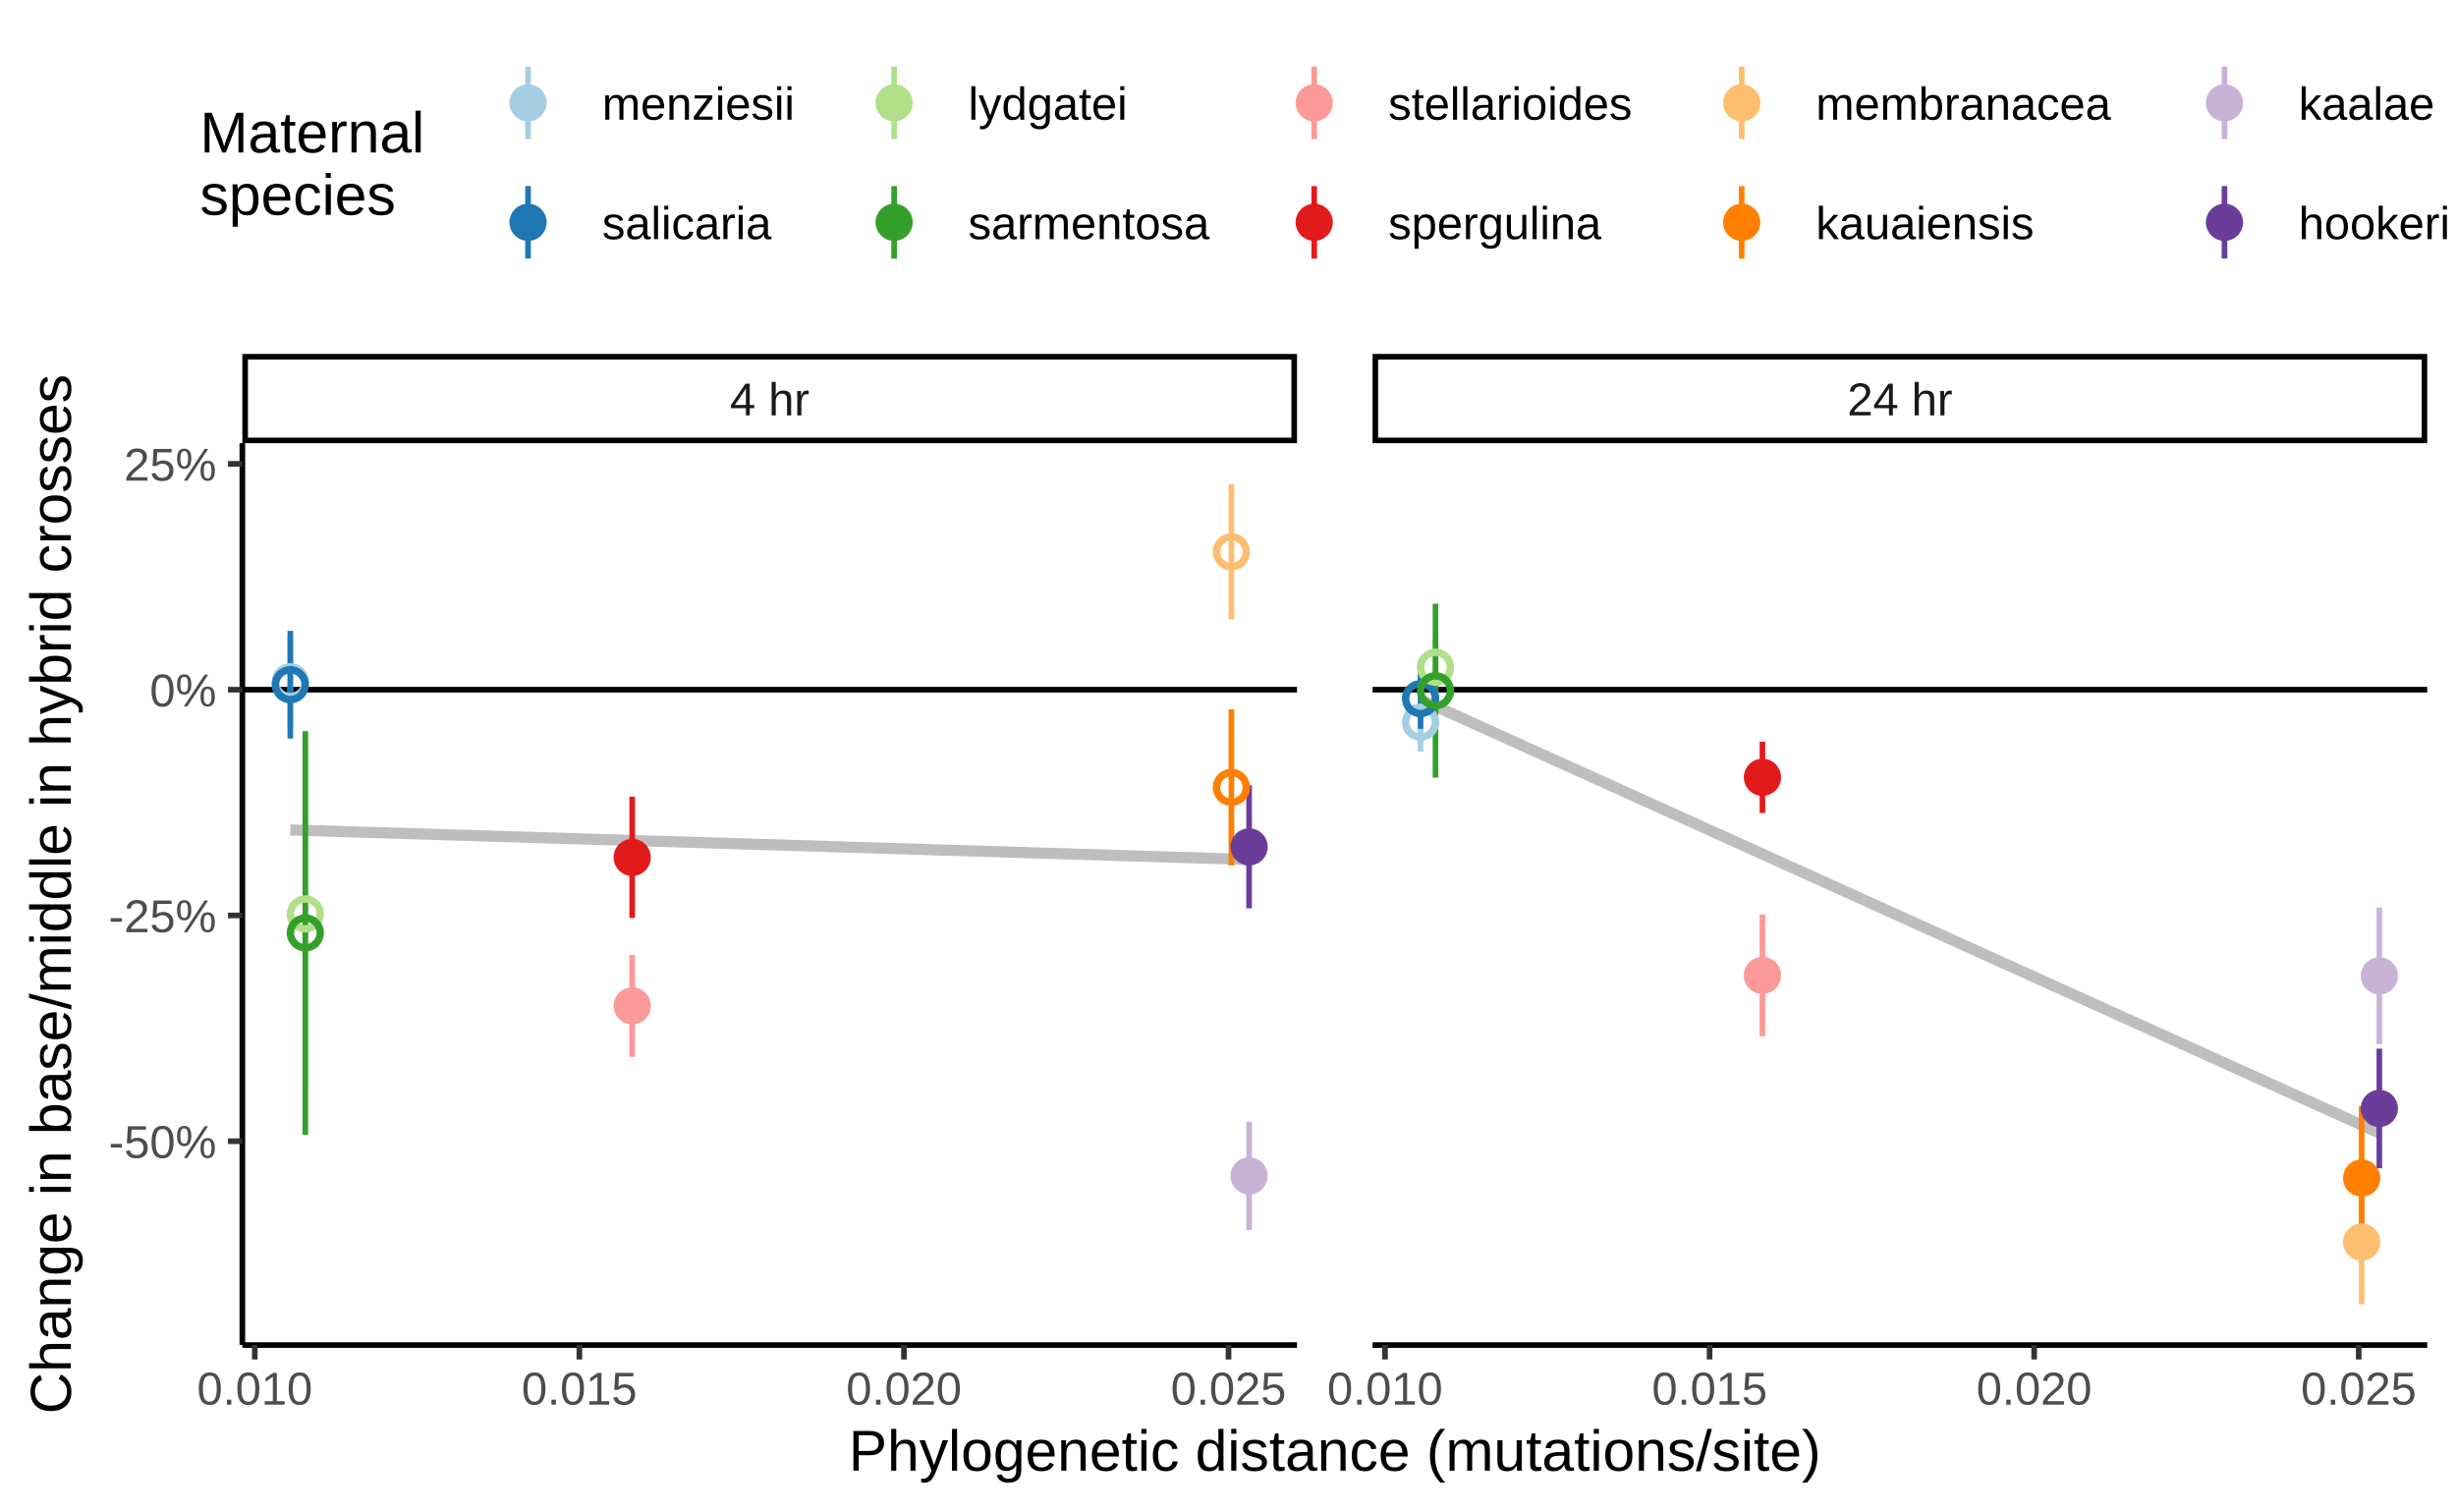
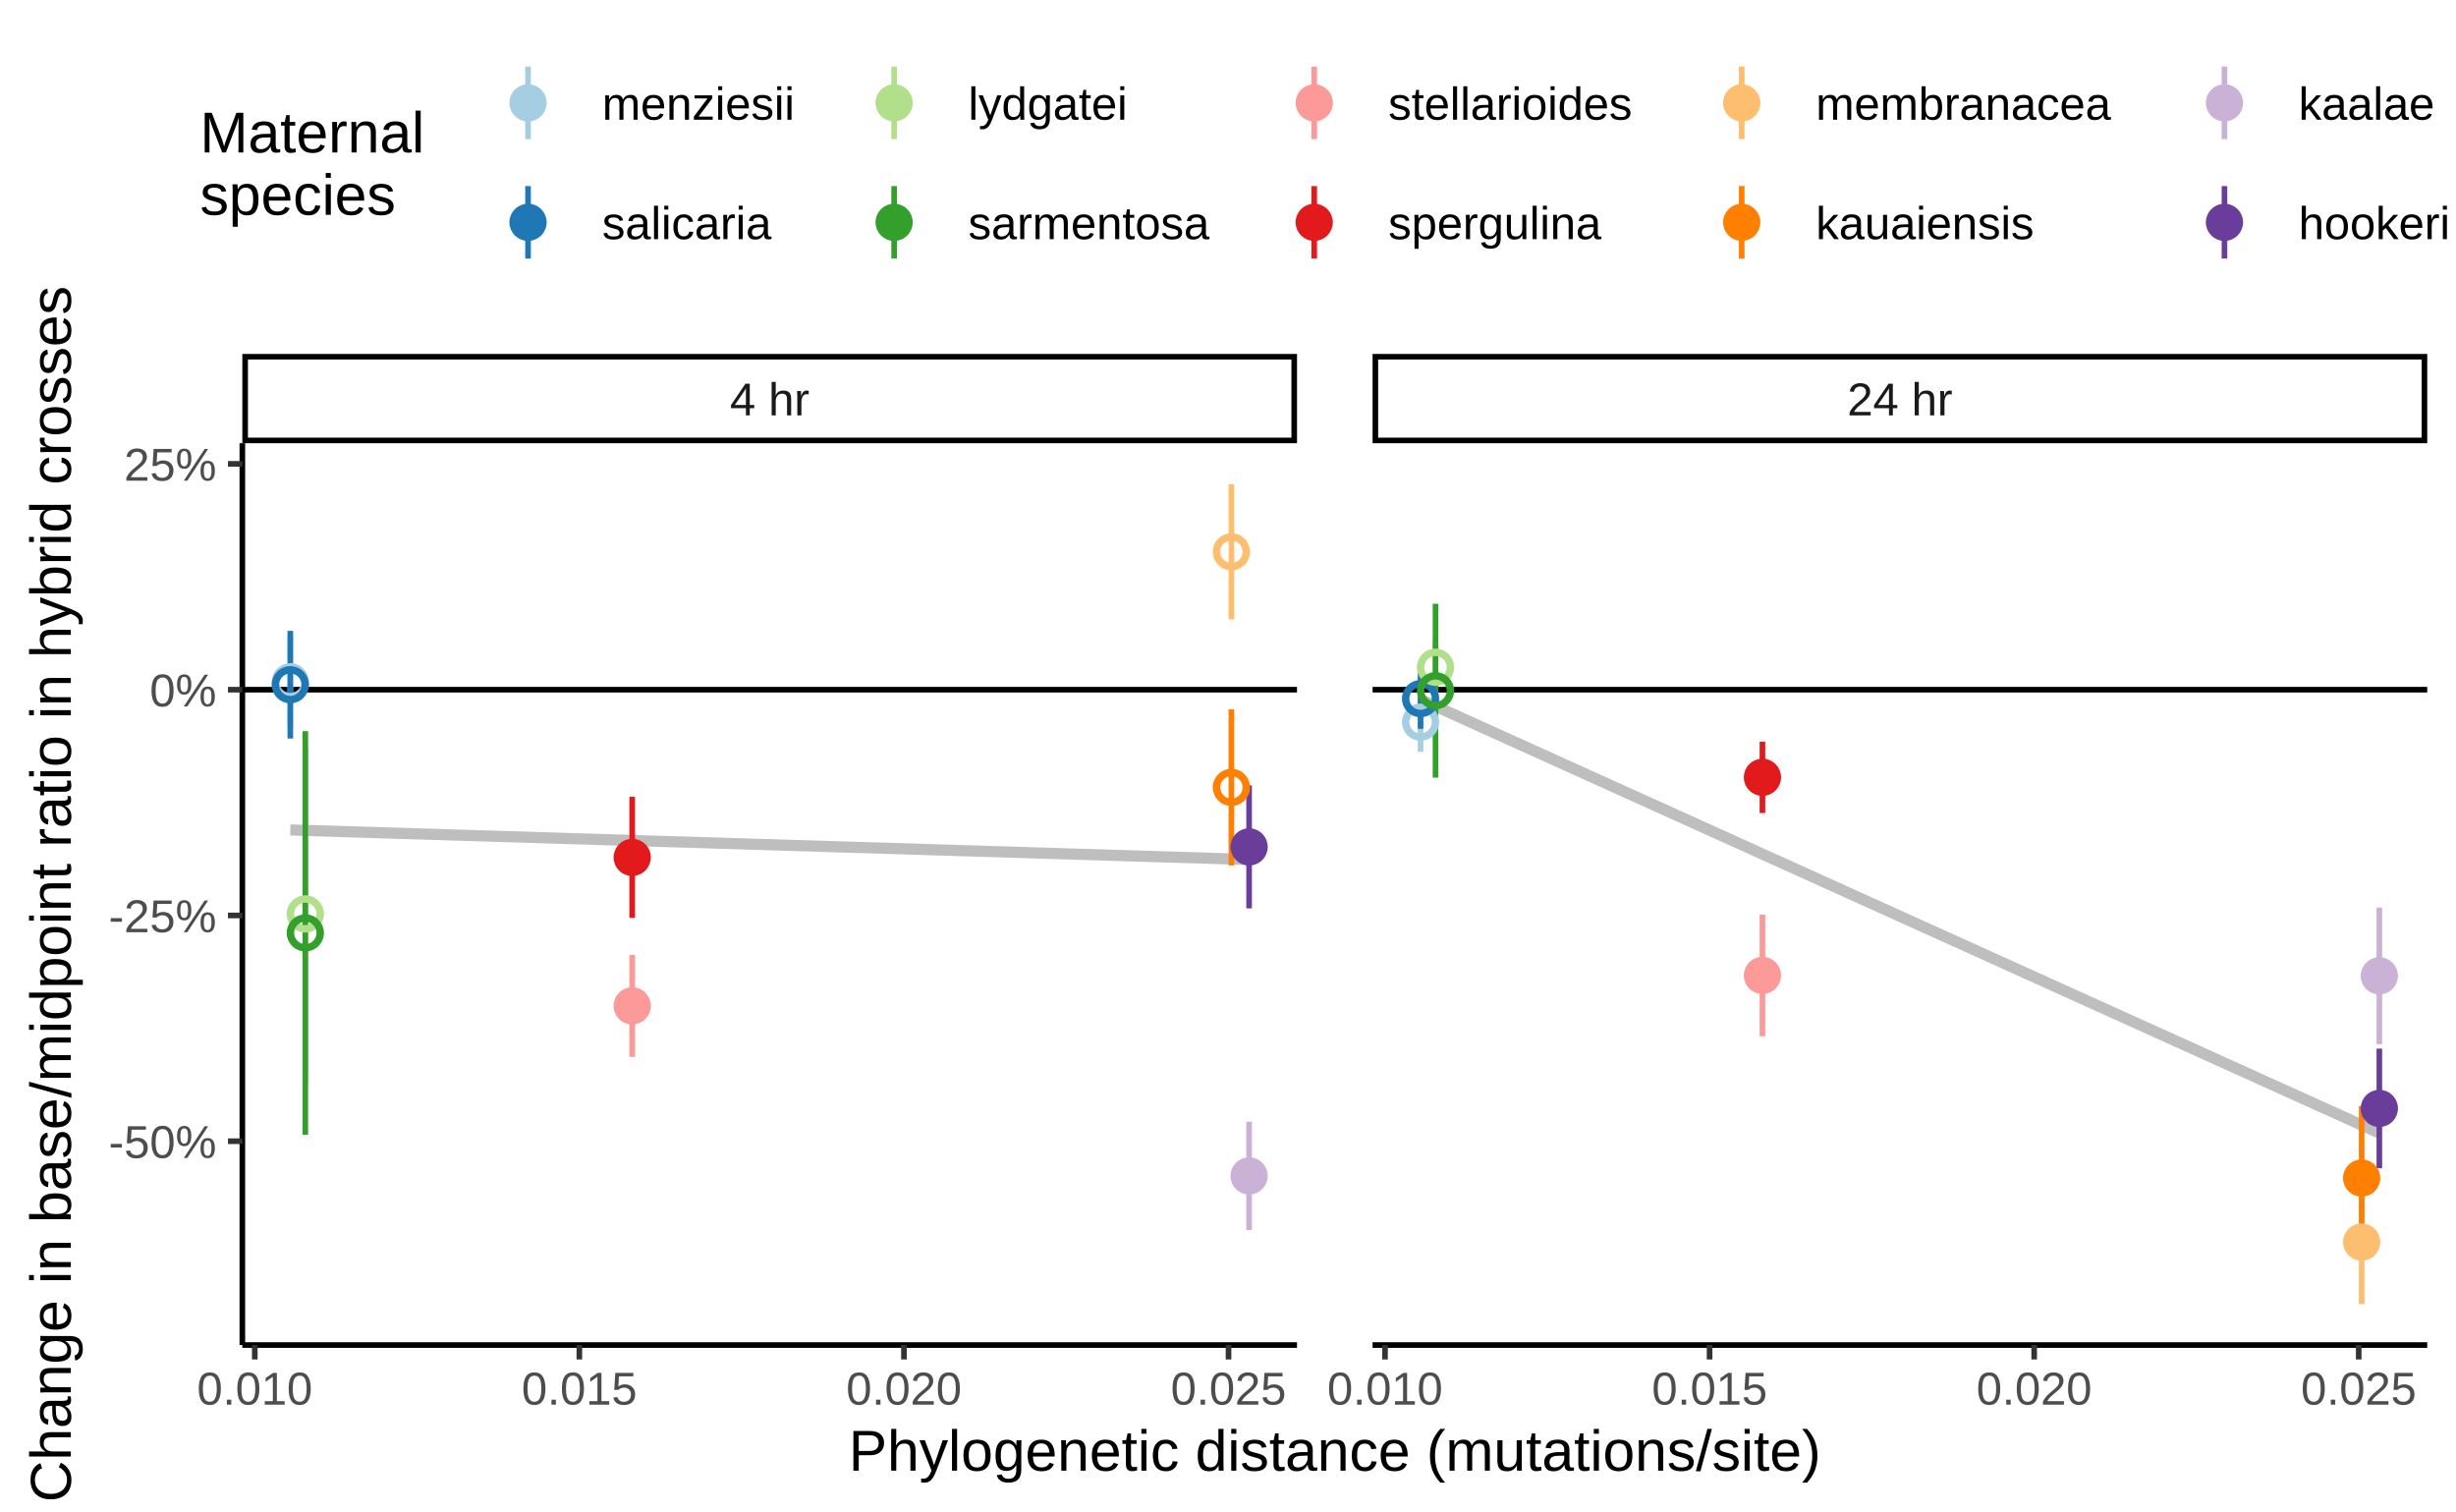
<svg xmlns="http://www.w3.org/2000/svg" class="svglite" width="468.00pt" height="288.00pt" viewBox="0 0 468.00 288.00">
  <defs>
    <style type="text/css">
    .svglite line, .svglite polyline, .svglite polygon, .svglite path, .svglite rect, .svglite circle {
      fill: none;
      stroke: #000000;
      stroke-linecap: round;
      stroke-linejoin: round;
      stroke-miterlimit: 10.00;
    }
    .svglite text {
      white-space: pre;
    }
  </style>
  </defs>
  <rect width="100%" height="100%" style="stroke: none; fill: #FFFFFF;" />
  <defs>
    <clipPath id="cpMC4wMHw0NjguMDB8MC4wMHwyODguMDA=">
      <rect x="0.00" y="0.00" width="468.00" height="288.00" />
    </clipPath>
  </defs>
  <g clip-path="url(#cpMC4wMHw0NjguMDB8MC4wMHwyODguMDA=)">
    <rect x="0" y="0.00" width="468.00" height="288.00" style="stroke-width: 1.07; stroke: #FFFFFF; fill: #FFFFFF;" />
  </g>
  <defs>
    <clipPath id="cpNDYuMTh8MjQ3LjE1fDg0LjQ1fDI1Ni4yOQ==">
      <rect x="46.18" y="84.45" width="200.97" height="171.85" />
    </clipPath>
  </defs>
  <g clip-path="url(#cpNDYuMTh8MjQ3LjE1fDg0LjQ1fDI1Ni4yOQ==)">
    <rect x="46.18" y="84.45" width="200.97" height="171.85" style="stroke-width: 1.07; stroke: none; fill: #FFFFFF;" />
    <line x1="46.18" y1="131.41" x2="247.15" y2="131.41" style="stroke-width: 1.07; stroke-linecap: butt;" />
    <polyline points="55.32,158.14 57.63,158.21 59.94,158.28 62.26,158.35 64.57,158.42 66.88,158.50 69.20,158.57 71.51,158.64 73.82,158.71 76.13,158.78 78.45,158.85 80.76,158.92 83.07,158.99 85.38,159.07 87.70,159.14 90.01,159.21 92.32,159.28 94.63,159.35 96.95,159.42 99.26,159.49 101.57,159.56 103.88,159.64 106.20,159.71 108.51,159.78 110.82,159.85 113.14,159.92 115.45,159.99 117.76,160.06 120.07,160.13 122.39,160.21 124.70,160.28 127.01,160.35 129.32,160.42 131.64,160.49 133.95,160.56 136.26,160.63 138.57,160.70 140.89,160.78 143.20,160.85 145.51,160.92 147.82,160.99 150.14,161.06 152.45,161.13 154.76,161.20 157.08,161.27 159.39,161.35 161.70,161.42 164.01,161.49 166.33,161.56 168.64,161.63 170.95,161.70 173.26,161.77 175.58,161.84 177.89,161.92 180.20,161.99 182.51,162.06 184.83,162.13 187.14,162.20 189.45,162.27 191.76,162.34 194.08,162.41 196.39,162.49 198.70,162.56 201.02,162.63 203.33,162.70 205.64,162.77 207.95,162.84 210.27,162.91 212.58,162.99 214.89,163.06 217.20,163.13 219.52,163.20 221.83,163.27 224.14,163.34 226.45,163.41 228.77,163.48 231.08,163.56 233.39,163.63 235.70,163.70 238.02,163.77 " style="stroke-width: 2.13; stroke: #BEBEBE; stroke-linecap: butt;" />
    <line x1="55.32" y1="121.00" x2="55.32" y2="138.81" style="stroke-width: 1.07; stroke: #A6CEE3; stroke-linecap: butt;" />
    <line x1="55.32" y1="120.21" x2="55.32" y2="140.73" style="stroke-width: 1.07; stroke: #1F78B4; stroke-linecap: butt;" />
    <line x1="58.18" y1="142.16" x2="58.18" y2="206.11" style="stroke-width: 1.07; stroke: #B2DF8A; stroke-linecap: butt;" />
    <line x1="58.18" y1="139.32" x2="58.18" y2="216.21" style="stroke-width: 1.07; stroke: #33A02C; stroke-linecap: butt;" />
    <line x1="120.47" y1="181.94" x2="120.47" y2="201.38" style="stroke-width: 1.07; stroke: #FB9A99; stroke-linecap: butt;" />
    <line x1="120.47" y1="151.82" x2="120.47" y2="174.91" style="stroke-width: 1.07; stroke: #E31A1C; stroke-linecap: butt;" />
    <line x1="234.65" y1="92.26" x2="234.65" y2="118.01" style="stroke-width: 1.07; stroke: #FDBF6F; stroke-linecap: butt;" />
    <line x1="234.65" y1="135.14" x2="234.65" y2="164.91" style="stroke-width: 1.07; stroke: #FF7F00; stroke-linecap: butt;" />
    <line x1="238.02" y1="213.75" x2="238.02" y2="234.37" style="stroke-width: 1.07; stroke: #CAB2D6; stroke-linecap: butt;" />
    <line x1="238.02" y1="149.65" x2="238.02" y2="173.09" style="stroke-width: 1.07; stroke: #6A3D9A; stroke-linecap: butt;" />
    <circle cx="55.32" cy="129.90" r="2.84" style="stroke-width: 1.42; stroke: #A6CEE3;" />
    <circle cx="55.32" cy="130.47" r="2.84" style="stroke-width: 1.42; stroke: #1F78B4;" />
    <circle cx="58.18" cy="174.14" r="2.84" style="stroke-width: 1.42; stroke: #B2DF8A;" />
    <circle cx="58.18" cy="177.76" r="2.84" style="stroke-width: 1.42; stroke: #33A02C;" />
    <circle cx="120.47" cy="191.66" r="2.84" style="stroke-width: 1.42; stroke: #FB9A99; fill: #FB9A99;" />
    <circle cx="120.47" cy="163.37" r="2.84" style="stroke-width: 1.42; stroke: #E31A1C; fill: #E31A1C;" />
    <circle cx="234.65" cy="105.14" r="2.84" style="stroke-width: 1.42; stroke: #FDBF6F;" />
    <circle cx="234.65" cy="150.03" r="2.84" style="stroke-width: 1.42; stroke: #FF7F00;" />
    <circle cx="238.02" cy="224.06" r="2.84" style="stroke-width: 1.42; stroke: #CAB2D6; fill: #CAB2D6;" />
    <circle cx="238.02" cy="161.37" r="2.84" style="stroke-width: 1.42; stroke: #6A3D9A; fill: #6A3D9A;" />
  </g>
  <g clip-path="url(#cpMC4wMHw0NjguMDB8MC4wMHwyODguMDA=)">
</g>
  <defs>
    <clipPath id="cpMjYxLjU1fDQ2Mi41Mnw4NC40NXwyNTYuMjk=">
      <rect x="261.55" y="84.45" width="200.97" height="171.85" />
    </clipPath>
  </defs>
  <g clip-path="url(#cpMjYxLjU1fDQ2Mi41Mnw4NC40NXwyNTYuMjk=)">
    <rect x="261.55" y="84.45" width="200.97" height="171.85" style="stroke-width: 1.07; stroke: none; fill: #FFFFFF;" />
    <line x1="261.55" y1="131.41" x2="462.52" y2="131.41" style="stroke-width: 1.07; stroke-linecap: butt;" />
    <polyline points="270.69,133.28 273.00,134.32 275.31,135.37 277.63,136.41 279.94,137.46 282.25,138.51 284.56,139.55 286.88,140.60 289.19,141.64 291.50,142.69 293.81,143.73 296.13,144.78 298.44,145.83 300.75,146.87 303.06,147.92 305.38,148.96 307.69,150.01 310.00,151.06 312.31,152.10 314.63,153.15 316.94,154.19 319.25,155.24 321.57,156.28 323.88,157.33 326.19,158.38 328.50,159.42 330.82,160.47 333.13,161.51 335.44,162.56 337.75,163.61 340.07,164.65 342.38,165.70 344.69,166.74 347.00,167.79 349.32,168.83 351.63,169.88 353.94,170.93 356.25,171.97 358.57,173.02 360.88,174.06 363.19,175.11 365.51,176.16 367.82,177.20 370.13,178.25 372.44,179.29 374.76,180.34 377.07,181.38 379.38,182.43 381.69,183.48 384.01,184.52 386.32,185.57 388.63,186.61 390.94,187.66 393.26,188.71 395.57,189.75 397.88,190.80 400.19,191.84 402.51,192.89 404.82,193.94 407.13,194.98 409.45,196.03 411.76,197.07 414.07,198.12 416.38,199.16 418.70,200.21 421.01,201.26 423.32,202.30 425.63,203.35 427.95,204.39 430.26,205.44 432.57,206.49 434.88,207.53 437.20,208.58 439.51,209.62 441.82,210.67 444.14,211.71 446.45,212.76 448.76,213.81 451.07,214.85 453.39,215.90 " style="stroke-width: 2.13; stroke: #BEBEBE; stroke-linecap: butt;" />
    <line x1="270.69" y1="131.96" x2="270.69" y2="143.24" style="stroke-width: 1.07; stroke: #A6CEE3; stroke-linecap: butt;" />
    <line x1="270.69" y1="127.37" x2="270.69" y2="138.87" style="stroke-width: 1.07; stroke: #1F78B4; stroke-linecap: butt;" />
    <line x1="273.54" y1="121.81" x2="273.54" y2="132.46" style="stroke-width: 1.07; stroke: #B2DF8A; stroke-linecap: butt;" />
    <line x1="273.54" y1="115.04" x2="273.54" y2="148.18" style="stroke-width: 1.07; stroke: #33A02C; stroke-linecap: butt;" />
    <line x1="335.84" y1="174.27" x2="335.84" y2="197.45" style="stroke-width: 1.07; stroke: #FB9A99; stroke-linecap: butt;" />
    <line x1="335.84" y1="141.32" x2="335.84" y2="154.91" style="stroke-width: 1.07; stroke: #E31A1C; stroke-linecap: butt;" />
    <line x1="450.02" y1="224.85" x2="450.02" y2="248.48" style="stroke-width: 1.07; stroke: #FDBF6F; stroke-linecap: butt;" />
    <line x1="450.02" y1="210.76" x2="450.02" y2="238.18" style="stroke-width: 1.07; stroke: #FF7F00; stroke-linecap: butt;" />
    <line x1="453.39" y1="172.92" x2="453.39" y2="198.97" style="stroke-width: 1.07; stroke: #CAB2D6; stroke-linecap: butt;" />
    <line x1="453.39" y1="199.80" x2="453.39" y2="222.60" style="stroke-width: 1.07; stroke: #6A3D9A; stroke-linecap: butt;" />
    <circle cx="270.69" cy="137.60" r="2.84" style="stroke-width: 1.42; stroke: #A6CEE3;" />
    <circle cx="270.69" cy="133.12" r="2.84" style="stroke-width: 1.42; stroke: #1F78B4;" />
    <circle cx="273.54" cy="127.14" r="2.84" style="stroke-width: 1.42; stroke: #B2DF8A;" />
    <circle cx="273.54" cy="131.61" r="2.84" style="stroke-width: 1.42; stroke: #33A02C;" />
    <circle cx="335.84" cy="185.86" r="2.84" style="stroke-width: 1.42; stroke: #FB9A99; fill: #FB9A99;" />
    <circle cx="335.84" cy="148.11" r="2.84" style="stroke-width: 1.42; stroke: #E31A1C; fill: #E31A1C;" />
    <circle cx="450.02" cy="236.67" r="2.84" style="stroke-width: 1.42; stroke: #FDBF6F; fill: #FDBF6F;" />
    <circle cx="450.02" cy="224.47" r="2.84" style="stroke-width: 1.42; stroke: #FF7F00; fill: #FF7F00;" />
    <circle cx="453.39" cy="185.94" r="2.84" style="stroke-width: 1.42; stroke: #CAB2D6; fill: #CAB2D6;" />
    <circle cx="453.39" cy="211.20" r="2.84" style="stroke-width: 1.42; stroke: #6A3D9A; fill: #6A3D9A;" />
  </g>
  <g clip-path="url(#cpMC4wMHw0NjguMDB8MC4wMHwyODguMDA=)">
</g>
  <defs>
    <clipPath id="cpNDYuMTh8MjQ3LjE1fDY3LjQ0fDg0LjQ1">
      <rect x="46.18" y="67.44" width="200.97" height="17.01" />
    </clipPath>
  </defs>
  <g clip-path="url(#cpNDYuMTh8MjQ3LjE1fDY3LjQ0fDg0LjQ1)">
    <rect x="46.18" y="67.44" width="200.97" height="17.01" style="stroke-width: 2.13; fill: #FFFFFF;" />
    <text x="146.67" y="79.15" text-anchor="middle" style="font-size: 8.80px;fill: #1A1A1A; font-family: &quot;Arial&quot;;">4 hr</text>
  </g>
  <g clip-path="url(#cpMC4wMHw0NjguMDB8MC4wMHwyODguMDA=)">
</g>
  <defs>
    <clipPath id="cpMjYxLjU1fDQ2Mi41Mnw2Ny40NHw4NC40NQ==">
      <rect x="261.55" y="67.44" width="200.97" height="17.01" />
    </clipPath>
  </defs>
  <g clip-path="url(#cpMjYxLjU1fDQ2Mi41Mnw2Ny40NHw4NC40NQ==)">
    <rect x="261.55" y="67.44" width="200.97" height="17.01" style="stroke-width: 2.13; fill: #FFFFFF;" />
    <text x="362.04" y="79.15" text-anchor="middle" style="font-size: 8.80px;fill: #1A1A1A; font-family: &quot;Arial&quot;;">24 hr</text>
  </g>
  <g clip-path="url(#cpMC4wMHw0NjguMDB8MC4wMHwyODguMDA=)">
    <polyline points="46.18,256.29 247.15,256.29 " style="stroke-width: 1.07; stroke-linecap: butt;" />
    <polyline points="48.55,259.03 48.55,256.29 " style="stroke-width: 1.07; stroke: #333333; stroke-linecap: butt;" />
    <polyline points="110.40,259.03 110.40,256.29 " style="stroke-width: 1.07; stroke: #333333; stroke-linecap: butt;" />
    <polyline points="172.25,259.03 172.25,256.29 " style="stroke-width: 1.07; stroke: #333333; stroke-linecap: butt;" />
    <polyline points="234.10,259.03 234.10,256.29 " style="stroke-width: 1.07; stroke: #333333; stroke-linecap: butt;" />
    <text x="48.55" y="267.64" text-anchor="middle" style="font-size: 8.80px;fill: #4D4D4D; font-family: &quot;Arial&quot;;">0.010</text>
    <text x="110.40" y="267.64" text-anchor="middle" style="font-size: 8.80px;fill: #4D4D4D; font-family: &quot;Arial&quot;;">0.015</text>
    <text x="172.25" y="267.64" text-anchor="middle" style="font-size: 8.80px;fill: #4D4D4D; font-family: &quot;Arial&quot;;">0.020</text>
    <text x="234.10" y="267.64" text-anchor="middle" style="font-size: 8.80px;fill: #4D4D4D; font-family: &quot;Arial&quot;;">0.025</text>
    <polyline points="261.55,256.29 462.52,256.29 " style="stroke-width: 1.07; stroke-linecap: butt;" />
    <polyline points="263.92,259.03 263.92,256.29 " style="stroke-width: 1.07; stroke: #333333; stroke-linecap: butt;" />
    <polyline points="325.77,259.03 325.77,256.29 " style="stroke-width: 1.07; stroke: #333333; stroke-linecap: butt;" />
    <polyline points="387.62,259.03 387.62,256.29 " style="stroke-width: 1.07; stroke: #333333; stroke-linecap: butt;" />
    <polyline points="449.46,259.03 449.46,256.29 " style="stroke-width: 1.07; stroke: #333333; stroke-linecap: butt;" />
    <text x="263.92" y="267.64" text-anchor="middle" style="font-size: 8.80px;fill: #4D4D4D; font-family: &quot;Arial&quot;;">0.010</text>
    <text x="325.77" y="267.64" text-anchor="middle" style="font-size: 8.80px;fill: #4D4D4D; font-family: &quot;Arial&quot;;">0.015</text>
    <text x="387.62" y="267.64" text-anchor="middle" style="font-size: 8.80px;fill: #4D4D4D; font-family: &quot;Arial&quot;;">0.020</text>
    <text x="449.46" y="267.64" text-anchor="middle" style="font-size: 8.80px;fill: #4D4D4D; font-family: &quot;Arial&quot;;">0.025</text>
    <polyline points="46.18,256.29 46.18,84.45 " style="stroke-width: 1.07; stroke-linecap: butt;" />
    <text x="41.25" y="220.65" text-anchor="end" style="font-size: 8.80px;fill: #4D4D4D; font-family: &quot;Arial&quot;;">-50%</text>
    <text x="41.25" y="177.63" text-anchor="end" style="font-size: 8.80px;fill: #4D4D4D; font-family: &quot;Arial&quot;;">-25%</text>
    <text x="41.25" y="134.61" text-anchor="end" style="font-size: 8.80px;fill: #4D4D4D; font-family: &quot;Arial&quot;;">0%</text>
    <text x="41.25" y="91.59" text-anchor="end" style="font-size: 8.80px;fill: #4D4D4D; font-family: &quot;Arial&quot;;">25%</text>
    <polyline points="43.44,217.45 46.18,217.45 " style="stroke-width: 1.07; stroke: #333333; stroke-linecap: butt;" />
    <polyline points="43.44,174.43 46.18,174.43 " style="stroke-width: 1.07; stroke: #333333; stroke-linecap: butt;" />
    <polyline points="43.44,131.41 46.18,131.41 " style="stroke-width: 1.07; stroke: #333333; stroke-linecap: butt;" />
    <polyline points="43.44,88.38 46.18,88.38 " style="stroke-width: 1.07; stroke: #333333; stroke-linecap: butt;" />
    <text x="254.35" y="280.23" text-anchor="middle" style="font-size: 11.00px; font-family: &quot;Arial&quot;;">Phylogenetic distance (mutations/site)</text>
-     <text transform="translate(13.50,170.37) rotate(-90)" text-anchor="middle" style="font-size: 11.00px; font-family: &quot;Arial&quot;;">Change in base/middle in hybrid crosses</text>
+     <text transform="translate(13.50,170.37) rotate(-90)" text-anchor="middle" style="font-size: 11.00px; font-family: &quot;Arial&quot;;">Change in base/midpoint ratio in hybrid crosses</text>
    <rect x="32.62" y="5.48" width="443.47" height="51.00" style="stroke-width: 1.07; stroke: none; fill: #FFFFFF;" />
    <text x="38.10" y="29.05" style="font-size: 11.00px; font-family: &quot;Arial&quot;;">Maternal</text>
    <text x="38.10" y="40.93" style="font-size: 11.00px; font-family: &quot;Arial&quot;;">species</text>
    <rect x="91.98" y="10.96" width="17.28" height="17.28" style="stroke-width: 1.07; stroke: none; fill: #FFFFFF;" />
    <line x1="100.62" y1="26.51" x2="100.62" y2="12.69" style="stroke-width: 1.07; stroke: #A6CEE3; stroke-linecap: butt;" />
    <circle cx="100.62" cy="19.60" r="2.84" style="stroke-width: 1.42; stroke: #A6CEE3; fill: #A6CEE3;" />
    <rect x="91.98" y="33.72" width="17.28" height="17.28" style="stroke-width: 1.07; stroke: none; fill: #FFFFFF;" />
    <line x1="100.62" y1="49.27" x2="100.62" y2="35.45" style="stroke-width: 1.07; stroke: #1F78B4; stroke-linecap: butt;" />
    <circle cx="100.62" cy="42.36" r="2.84" style="stroke-width: 1.42; stroke: #1F78B4; fill: #1F78B4;" />
    <rect x="161.74" y="10.96" width="17.28" height="17.28" style="stroke-width: 1.07; stroke: none; fill: #FFFFFF;" />
    <line x1="170.38" y1="26.51" x2="170.38" y2="12.69" style="stroke-width: 1.07; stroke: #B2DF8A; stroke-linecap: butt;" />
    <circle cx="170.38" cy="19.60" r="2.84" style="stroke-width: 1.42; stroke: #B2DF8A; fill: #B2DF8A;" />
    <rect x="161.74" y="33.72" width="17.28" height="17.28" style="stroke-width: 1.07; stroke: none; fill: #FFFFFF;" />
    <line x1="170.38" y1="49.27" x2="170.38" y2="35.45" style="stroke-width: 1.07; stroke: #33A02C; stroke-linecap: butt;" />
    <circle cx="170.38" cy="42.36" r="2.84" style="stroke-width: 1.42; stroke: #33A02C; fill: #33A02C;" />
    <rect x="241.79" y="10.96" width="17.28" height="17.28" style="stroke-width: 1.07; stroke: none; fill: #FFFFFF;" />
    <line x1="250.43" y1="26.51" x2="250.43" y2="12.69" style="stroke-width: 1.07; stroke: #FB9A99; stroke-linecap: butt;" />
    <circle cx="250.43" cy="19.60" r="2.84" style="stroke-width: 1.42; stroke: #FB9A99; fill: #FB9A99;" />
    <rect x="241.79" y="33.72" width="17.28" height="17.28" style="stroke-width: 1.07; stroke: none; fill: #FFFFFF;" />
    <line x1="250.43" y1="49.27" x2="250.43" y2="35.45" style="stroke-width: 1.07; stroke: #E31A1C; stroke-linecap: butt;" />
    <circle cx="250.43" cy="42.36" r="2.84" style="stroke-width: 1.42; stroke: #E31A1C; fill: #E31A1C;" />
    <rect x="323.25" y="10.96" width="17.28" height="17.28" style="stroke-width: 1.07; stroke: none; fill: #FFFFFF;" />
    <line x1="331.89" y1="26.51" x2="331.89" y2="12.69" style="stroke-width: 1.07; stroke: #FDBF6F; stroke-linecap: butt;" />
    <circle cx="331.89" cy="19.60" r="2.84" style="stroke-width: 1.42; stroke: #FDBF6F; fill: #FDBF6F;" />
    <rect x="323.25" y="33.72" width="17.28" height="17.28" style="stroke-width: 1.07; stroke: none; fill: #FFFFFF;" />
    <line x1="331.89" y1="49.27" x2="331.89" y2="35.45" style="stroke-width: 1.07; stroke: #FF7F00; stroke-linecap: butt;" />
    <circle cx="331.89" cy="42.36" r="2.84" style="stroke-width: 1.42; stroke: #FF7F00; fill: #FF7F00;" />
    <rect x="415.24" y="10.96" width="17.28" height="17.28" style="stroke-width: 1.07; stroke: none; fill: #FFFFFF;" />
    <line x1="423.88" y1="26.51" x2="423.88" y2="12.69" style="stroke-width: 1.07; stroke: #CAB2D6; stroke-linecap: butt;" />
    <circle cx="423.88" cy="19.60" r="2.84" style="stroke-width: 1.42; stroke: #CAB2D6; fill: #CAB2D6;" />
    <rect x="415.24" y="33.72" width="17.28" height="17.28" style="stroke-width: 1.07; stroke: none; fill: #FFFFFF;" />
    <line x1="423.88" y1="49.27" x2="423.88" y2="35.45" style="stroke-width: 1.07; stroke: #6A3D9A; stroke-linecap: butt;" />
    <circle cx="423.88" cy="42.36" r="2.84" style="stroke-width: 1.42; stroke: #6A3D9A; fill: #6A3D9A;" />
    <text x="114.74" y="22.81" style="font-size: 8.80px; font-family: &quot;Arial&quot;;">menziesii</text>
    <text x="114.74" y="45.57" style="font-size: 8.80px; font-family: &quot;Arial&quot;;">salicaria</text>
    <text x="184.50" y="22.81" style="font-size: 8.80px; font-family: &quot;Arial&quot;;">lydgatei</text>
    <text x="184.50" y="45.57" style="font-size: 8.80px; font-family: &quot;Arial&quot;;">sarmentosa</text>
    <text x="264.55" y="22.81" style="font-size: 8.80px; font-family: &quot;Arial&quot;;">stellarioides</text>
    <text x="264.55" y="45.57" style="font-size: 8.80px; font-family: &quot;Arial&quot;;">spergulina</text>
    <text x="346.01" y="22.81" style="font-size: 8.80px; font-family: &quot;Arial&quot;;">membranacea</text>
    <text x="346.01" y="45.57" style="font-size: 8.80px; font-family: &quot;Arial&quot;;">kauaiensis</text>
    <text x="438.00" y="22.81" style="font-size: 8.80px; font-family: &quot;Arial&quot;;">kaalae</text>
    <text x="438.00" y="45.57" style="font-size: 8.80px; font-family: &quot;Arial&quot;;">hookeri</text>
  </g>
</svg>
